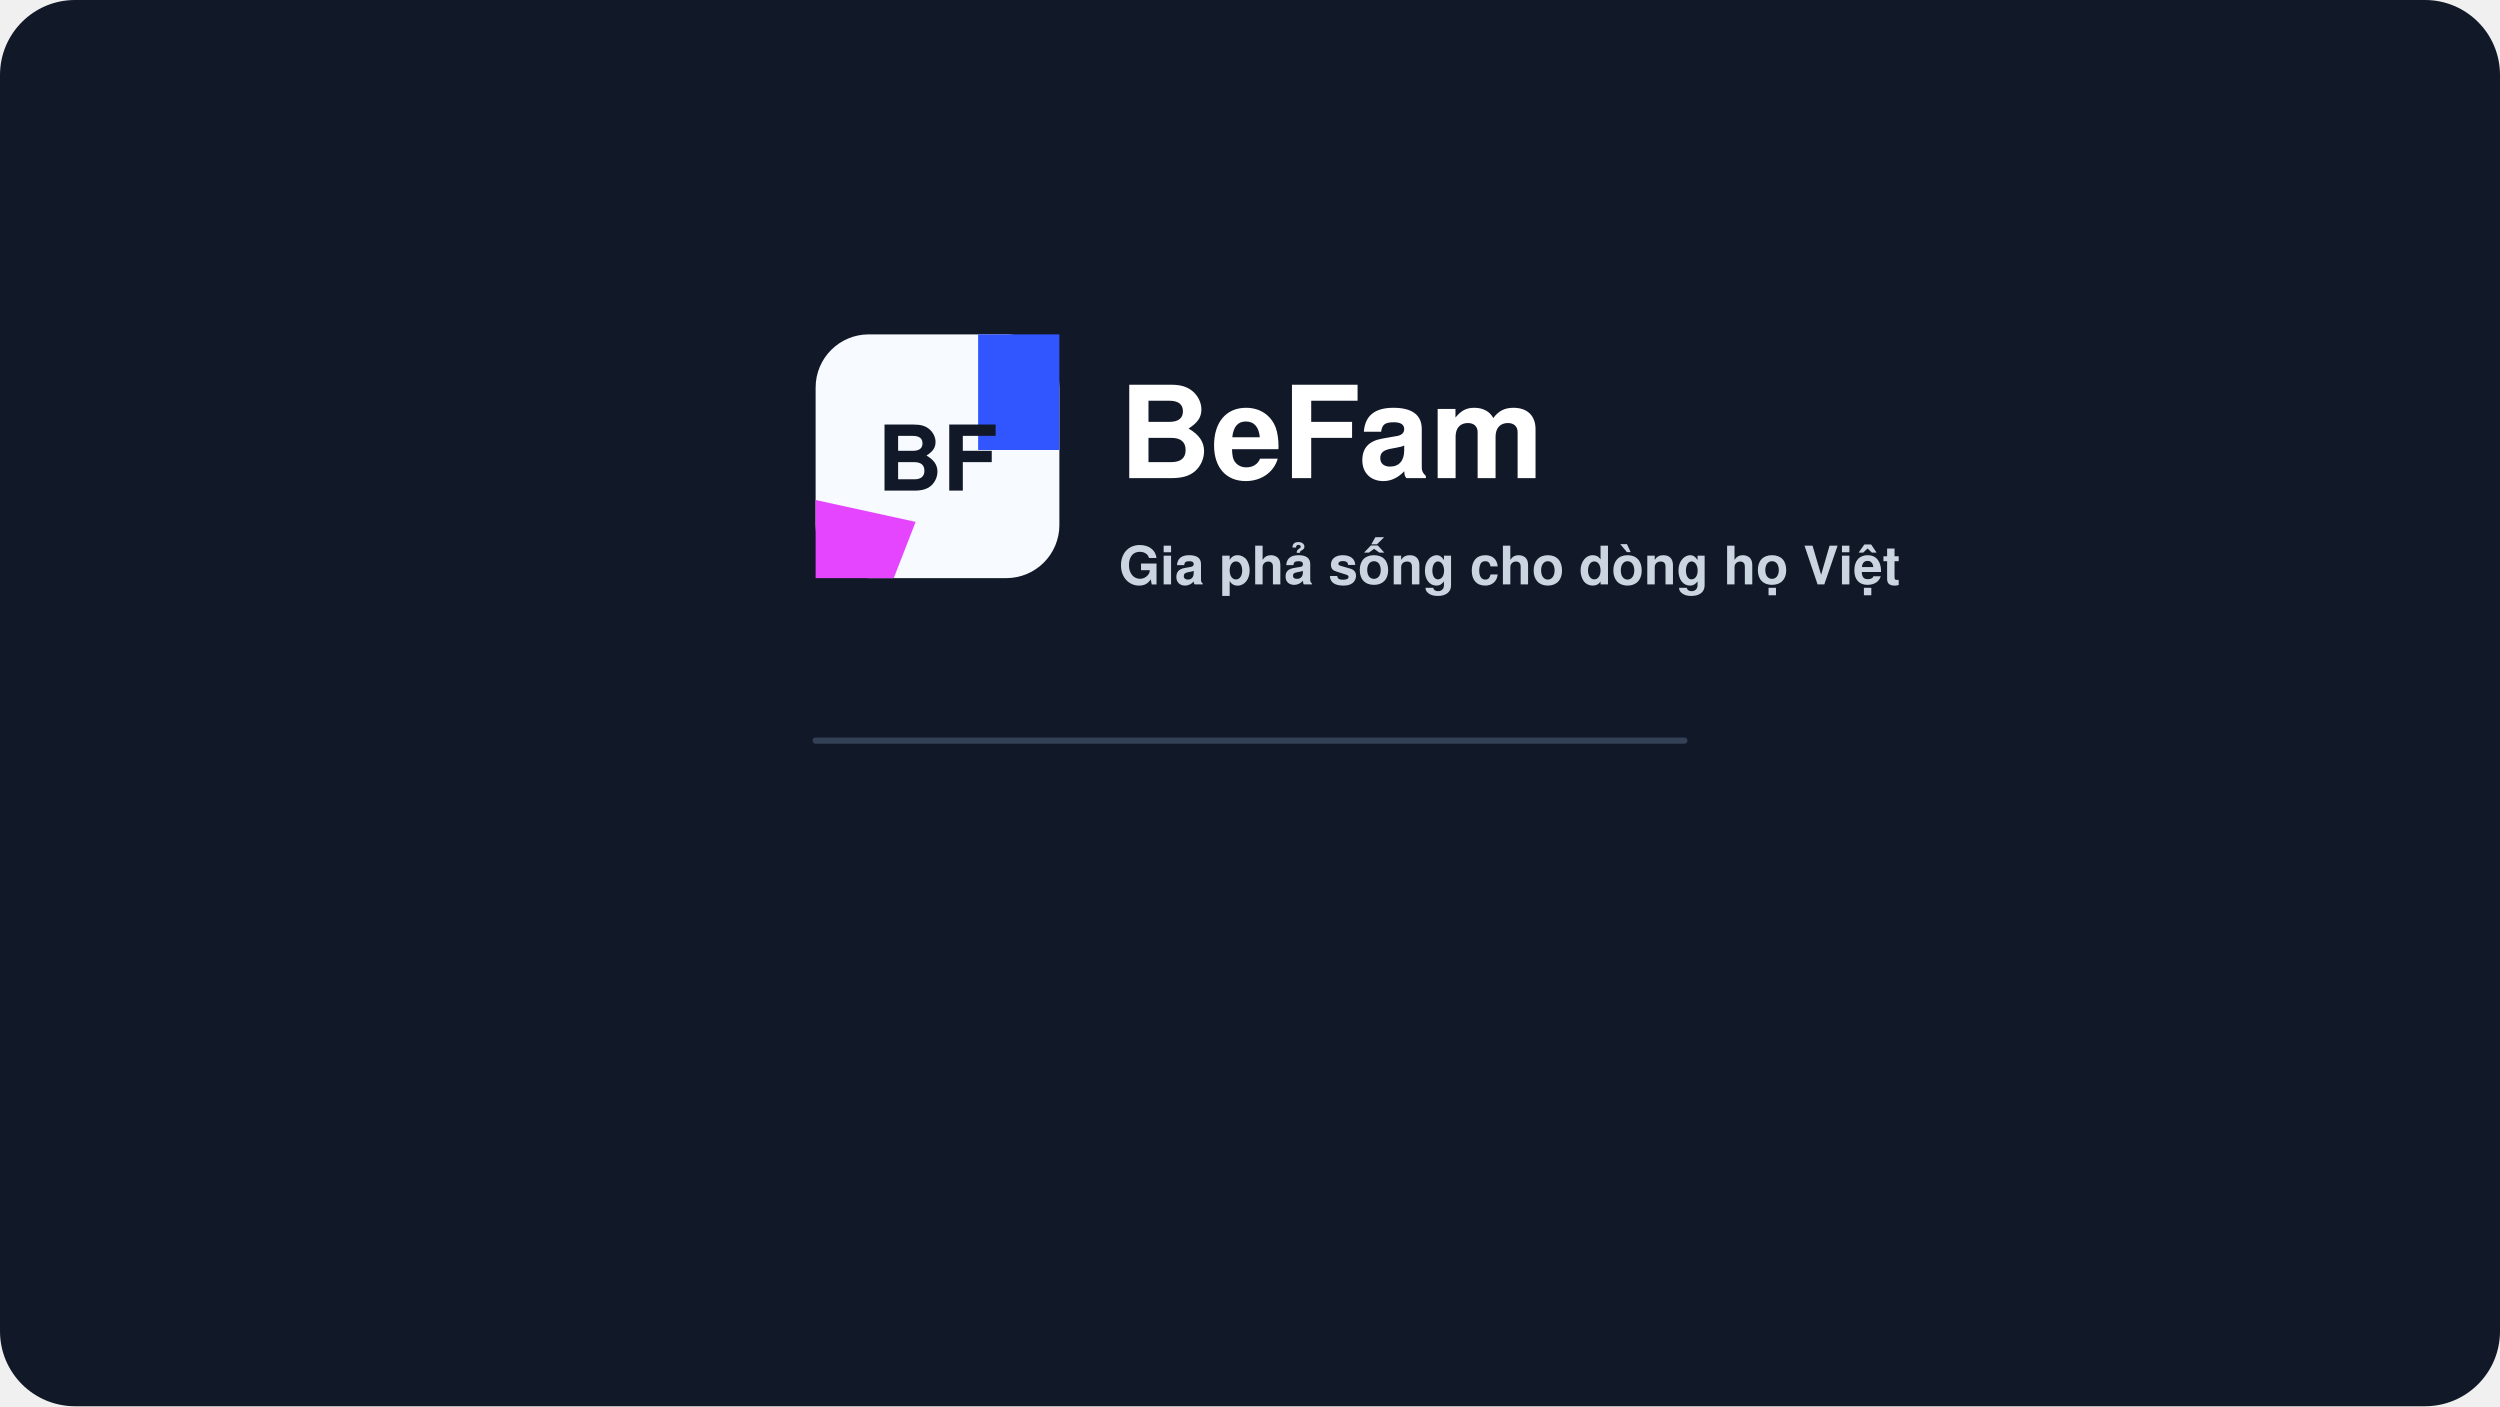
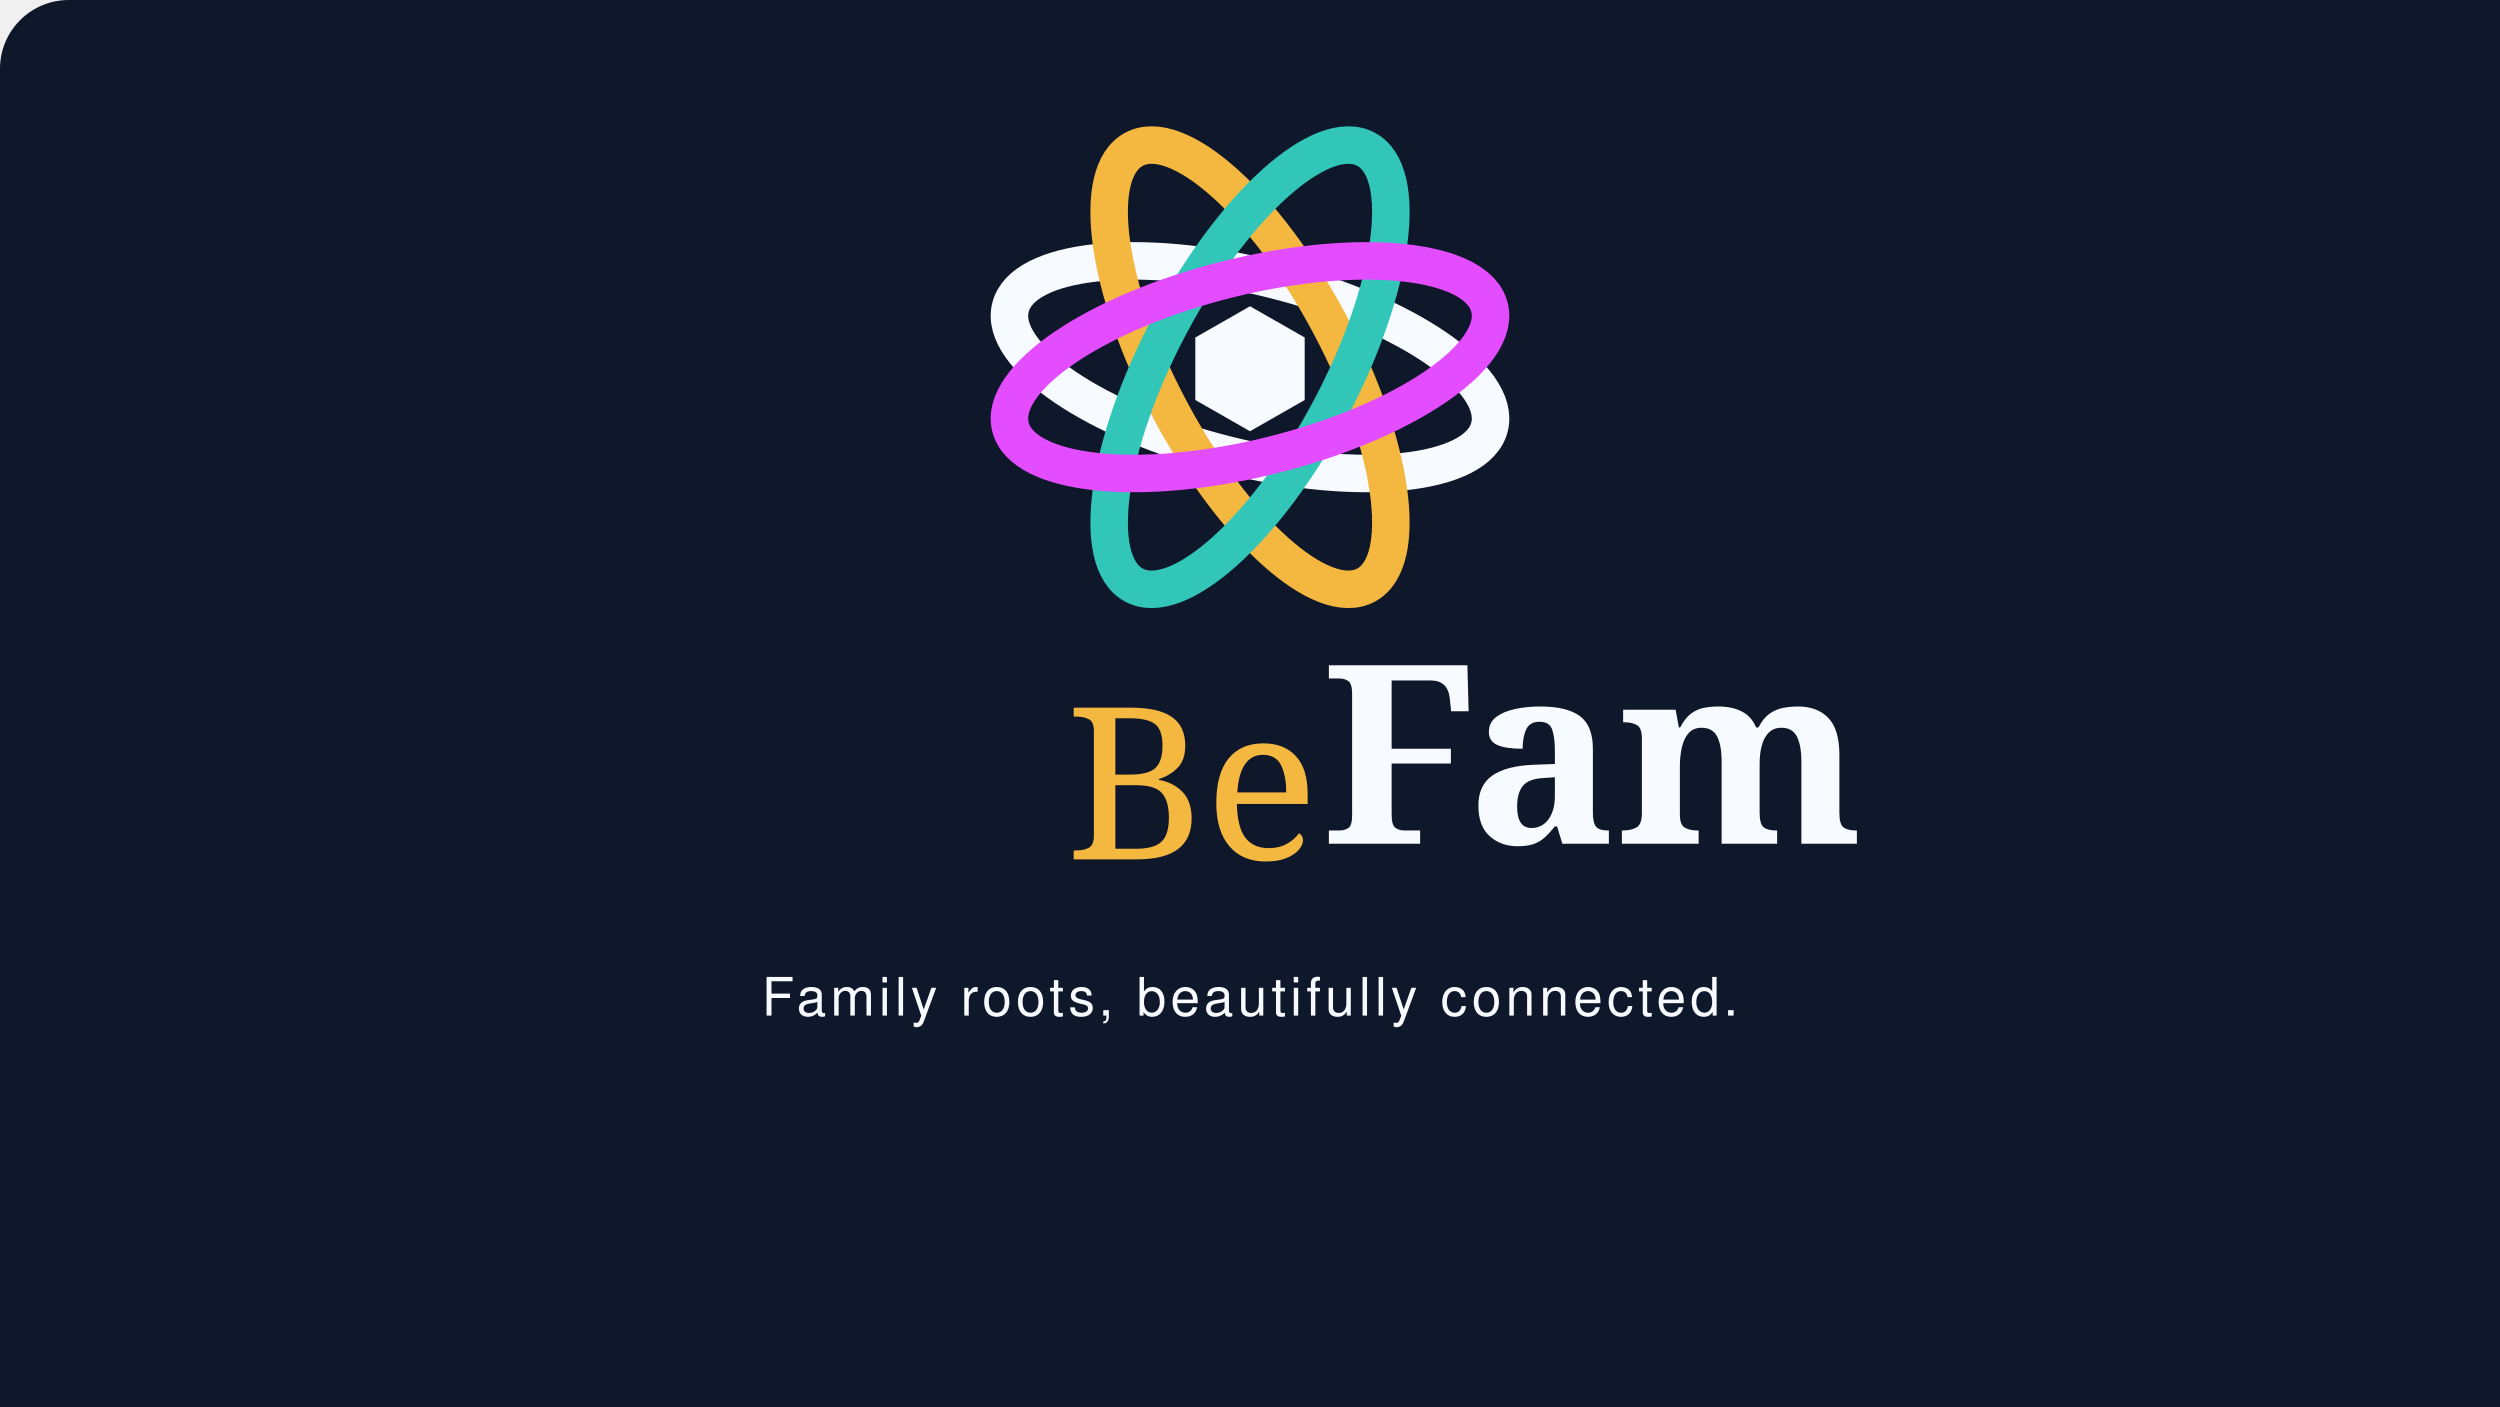
- <svg xmlns="http://www.w3.org/2000/svg" width="1600" height="900" viewBox="0 0 1600 900">
-   <rect width="1600" height="900" rx="48" fill="#111827" />
-   <g transform="translate(522 214)">
-     <rect width="156" height="156" rx="34" fill="#F7FAFF" />
-     <path d="M104 0h52v74h-52z" fill="#3155FF" />
-     <path d="M0 106l64 14-14 36H0z" fill="#E545FF" />
-     <text x="78" y="100" text-anchor="middle" font-family="Avenir Next, Helvetica, Arial, sans-serif" font-size="58" font-weight="800" fill="#111827">BF</text>
+ <svg xmlns="http://www.w3.org/2000/svg" width="3840" height="2160" viewBox="0 0 1600 900">
+   <rect width="3840" height="2160" rx="44" fill="#0F172A" />
+   <g transform="rotate(14 800 235)">
+     <ellipse cx="800" cy="235" rx="158" ry="58" fill="none" stroke="#F7FAFF" stroke-width="24" />
  </g>
-   <text x="716" y="306" font-family="Avenir Next, Helvetica, Arial, sans-serif" font-size="82" font-weight="800" fill="#FFFFFF">BeFam</text>
-   <text x="716" y="374" font-family="Avenir Next, Helvetica, Arial, sans-serif" font-size="34" font-weight="600" fill="#CBD5E1">Gia phả sống cho dòng họ Việt</text>
-   <path d="M522 474h556" stroke="#344056" stroke-width="4" stroke-linecap="round" />
+   <g transform="rotate(62 800 235)">
+     <ellipse cx="800" cy="235" rx="158" ry="58" fill="none" stroke="#F4B740" stroke-width="24" />
+   </g>
+   <g transform="rotate(118 800 235)">
+     <ellipse cx="800" cy="235" rx="158" ry="58" fill="none" stroke="#32C6B8" stroke-width="24" />
+   </g>
+   <g transform="rotate(166 800 235)">
+     <ellipse cx="800" cy="235" rx="158" ry="58" fill="none" stroke="#E34CFF" stroke-width="24" />
+   </g>
+   <polygon points="800,196 835,216 835,256 800,276 765,256 765,216" fill="#F7FAFF" />
+   <text x="682" y="550" font-family="New York, Georgia, serif" font-size="136" fill="#F4B740">Be</text>
+   <text x="846" y="540" font-family="New York, Georgia, serif" font-size="160" font-weight="700" fill="#F7FAFF">Fam</text>
+   <text x="800" y="650" font-family="Avenir Next, Helvetica, sans-serif" font-size="34" fill="#F7FAFF" text-anchor="middle" letter-spacing="0.08em">Family roots, beautifully connected.</text>
</svg>
